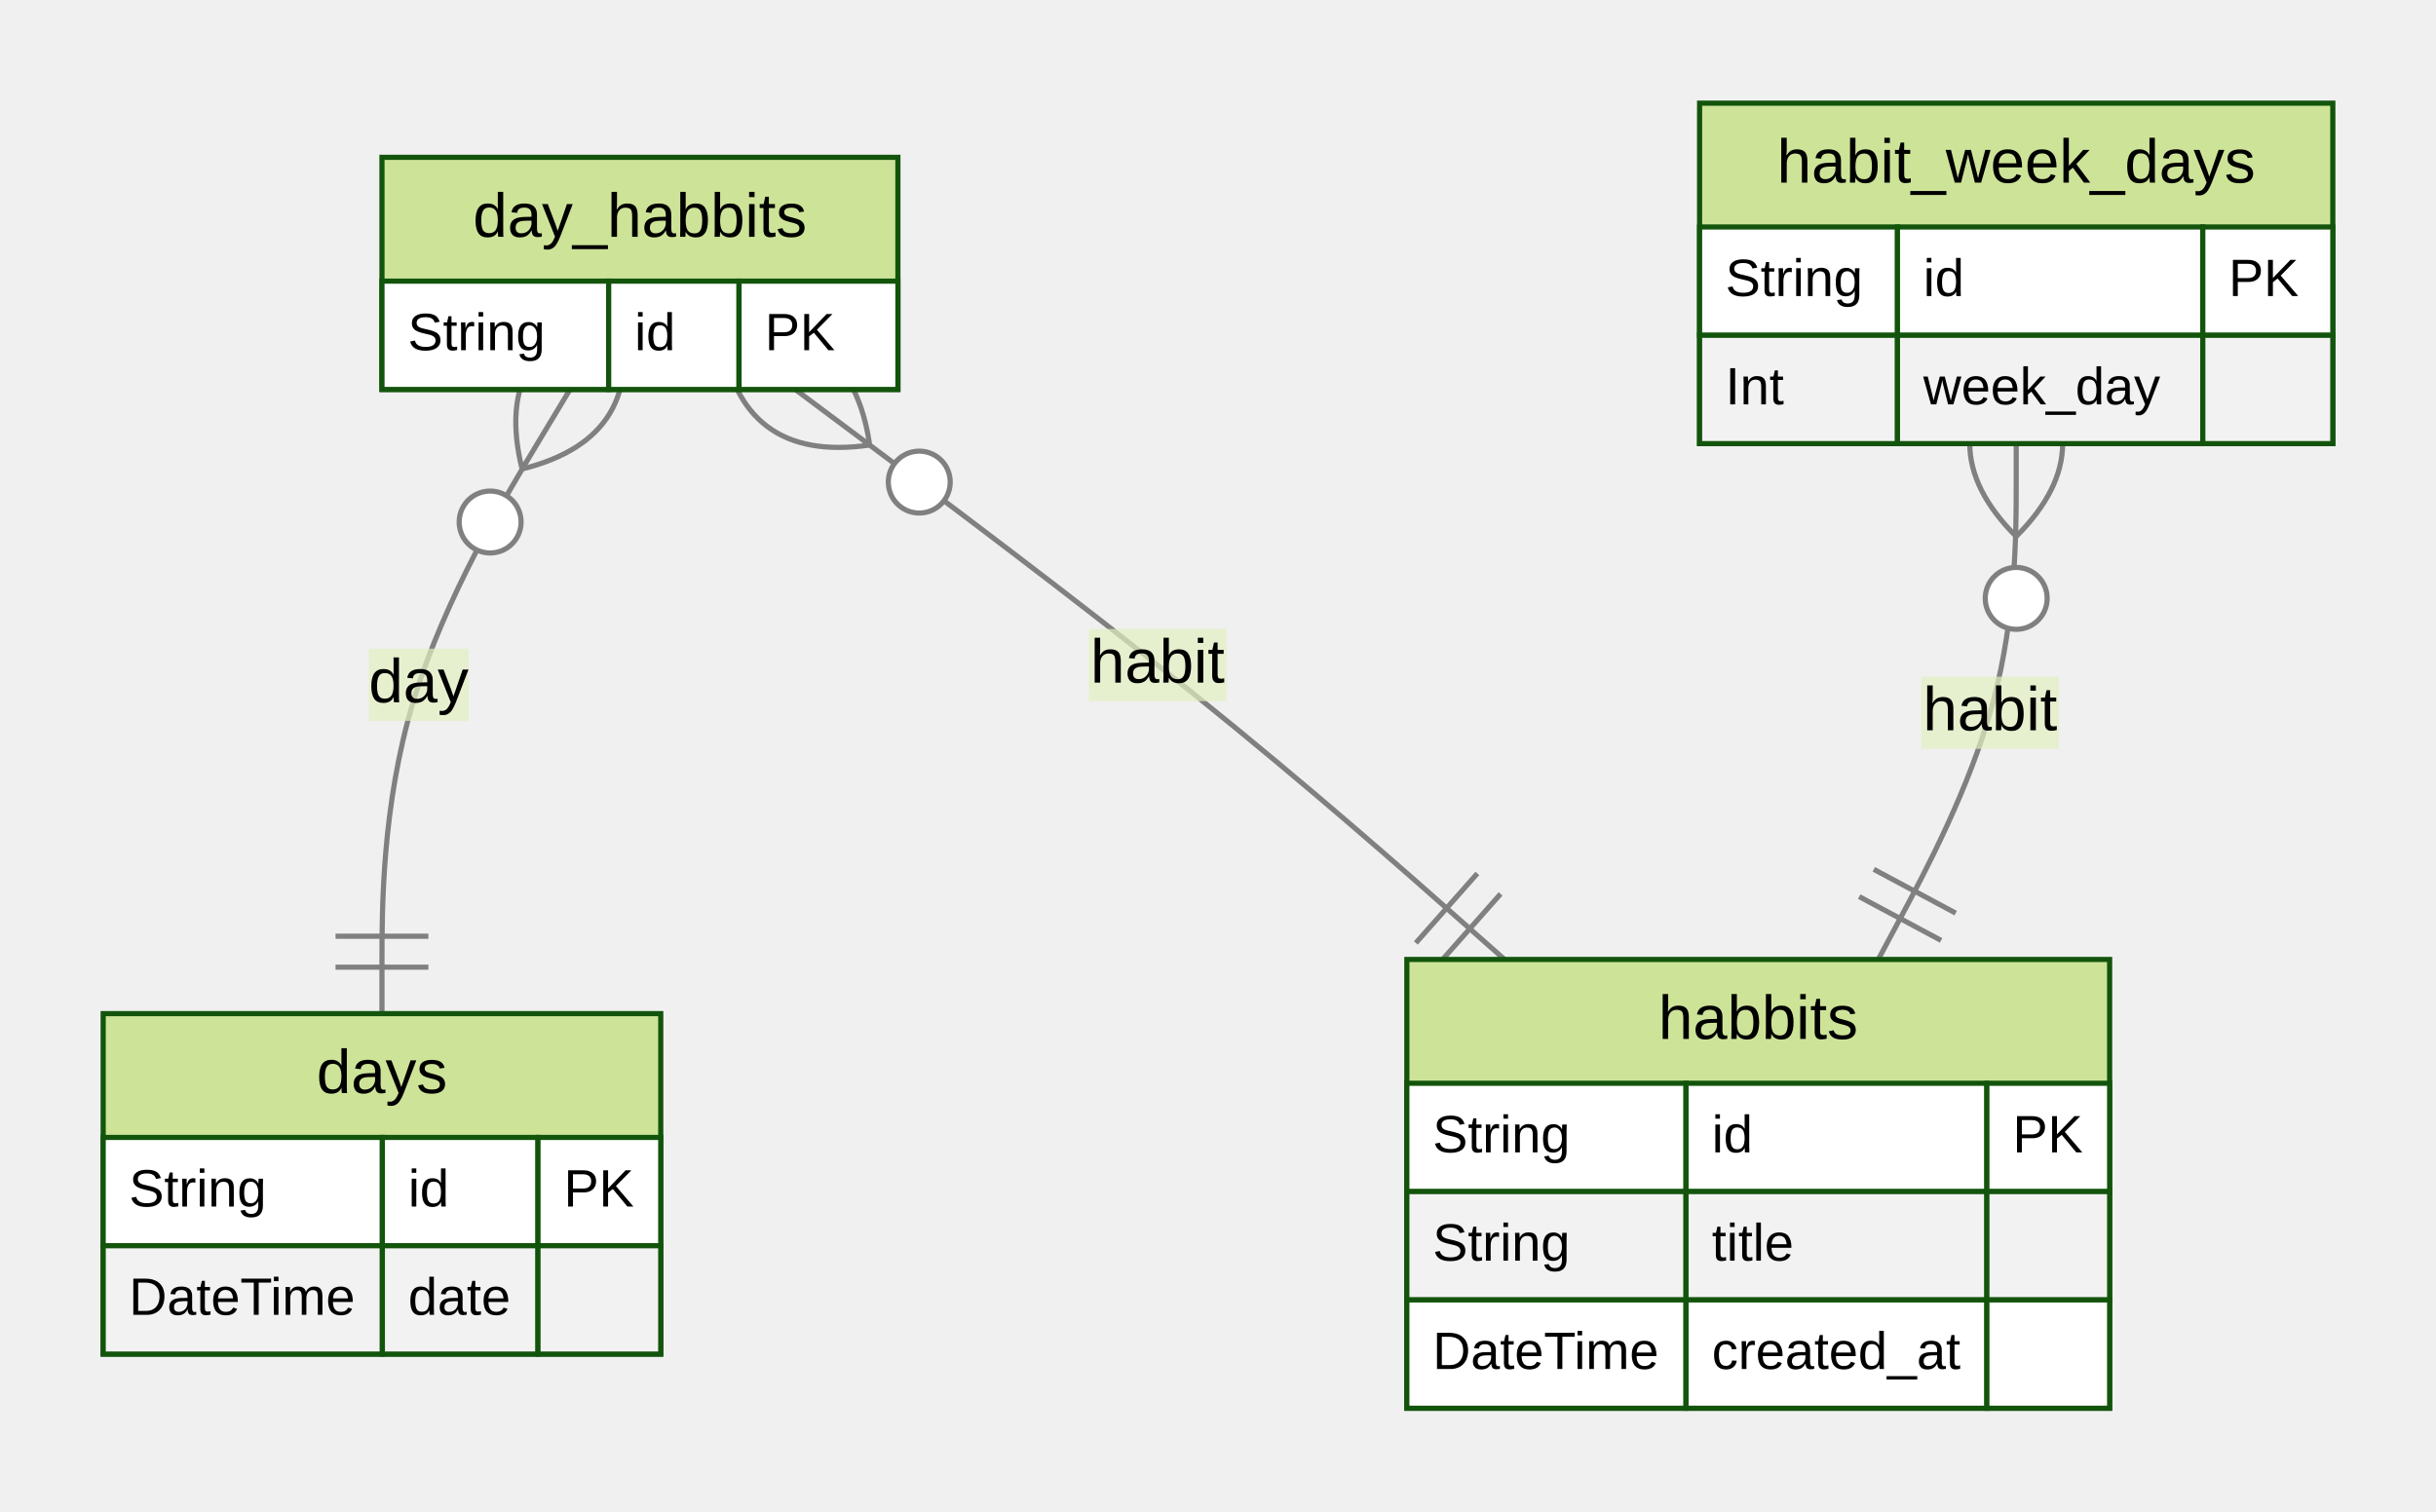
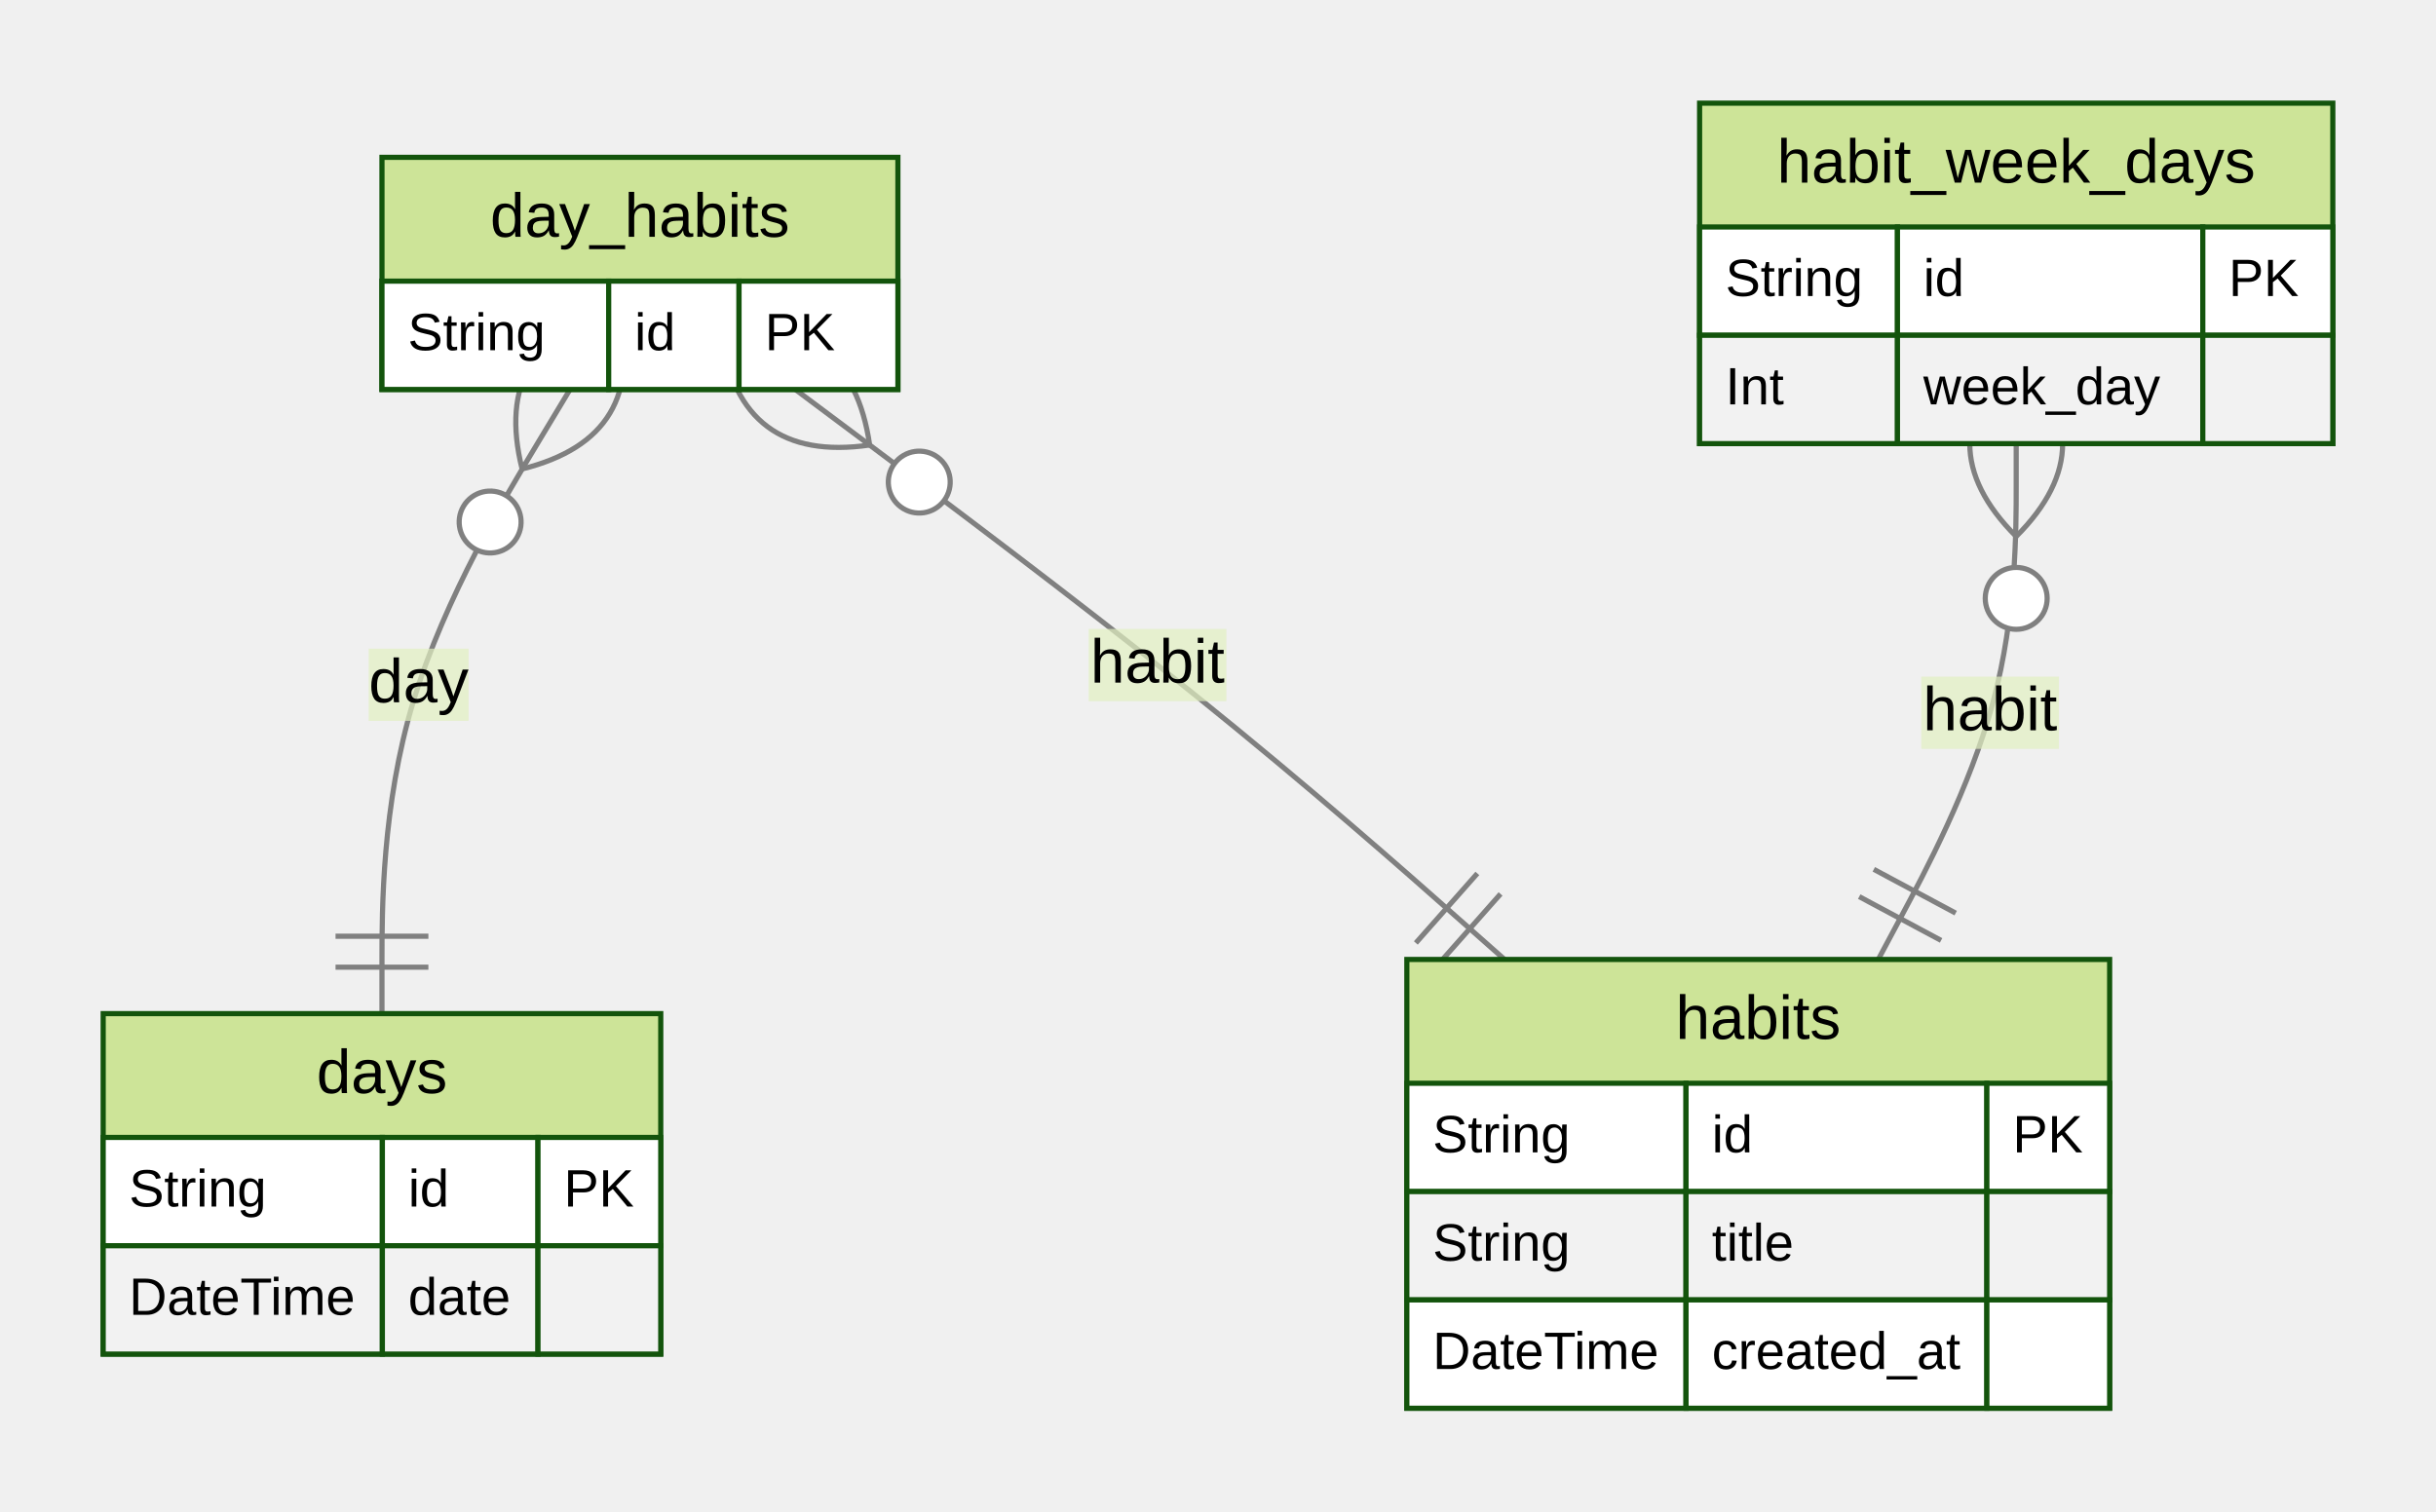
<svg xmlns="http://www.w3.org/2000/svg" aria-roledescription="er" viewBox="0 0 472.158 293" style="max-width: 472.158px; background-color: white;" width="100%" id="mermaid-0">
  <style>#mermaid-0{font-family:"trebuchet ms",verdana,arial,sans-serif;font-size:16px;fill:#000000;}#mermaid-0 .error-icon{fill:#552222;}#mermaid-0 .error-text{fill:#552222;stroke:#552222;}#mermaid-0 .edge-thickness-normal{stroke-width:2px;}#mermaid-0 .edge-thickness-thick{stroke-width:3.5px;}#mermaid-0 .edge-pattern-solid{stroke-dasharray:0;}#mermaid-0 .edge-pattern-dashed{stroke-dasharray:3;}#mermaid-0 .edge-pattern-dotted{stroke-dasharray:2;}#mermaid-0 .marker{fill:#000000;stroke:#000000;}#mermaid-0 .marker.cross{stroke:#000000;}#mermaid-0 svg{font-family:"trebuchet ms",verdana,arial,sans-serif;font-size:16px;}#mermaid-0 .entityBox{fill:#cde498;stroke:#13540c;}#mermaid-0 .attributeBoxOdd{fill:#ffffff;stroke:#13540c;}#mermaid-0 .attributeBoxEven{fill:#f2f2f2;stroke:#13540c;}#mermaid-0 .relationshipLabelBox{fill:hsl(78.158, 58.462%, 84.51%);opacity:0.7;background-color:hsl(78.158, 58.462%, 84.51%);}#mermaid-0 .relationshipLabelBox rect{opacity:0.5;}#mermaid-0 .relationshipLine{stroke:#000000;}#mermaid-0 .entityTitleText{text-anchor:middle;font-size:18px;fill:#000000;}#mermaid-0 :root{--mermaid-font-family:"trebuchet ms",verdana,arial,sans-serif;}</style>
  <g />
  <defs>
    <marker orient="auto" markerHeight="18" markerWidth="18" refY="9" refX="0" id="ONLY_ONE_START">
      <path d="M9,0 L9,18 M15,0 L15,18" fill="none" stroke="gray" />
    </marker>
  </defs>
  <defs>
    <marker orient="auto" markerHeight="18" markerWidth="18" refY="9" refX="18" id="ONLY_ONE_END">
      <path d="M3,0 L3,18 M9,0 L9,18" fill="none" stroke="gray" />
    </marker>
  </defs>
  <defs>
    <marker orient="auto" markerHeight="18" markerWidth="30" refY="9" refX="0" id="ZERO_OR_ONE_START">
      <circle r="6" cy="9" cx="21" fill="white" stroke="gray" />
      <path d="M9,0 L9,18" fill="none" stroke="gray" />
    </marker>
  </defs>
  <defs>
    <marker orient="auto" markerHeight="18" markerWidth="30" refY="9" refX="30" id="ZERO_OR_ONE_END">
      <circle r="6" cy="9" cx="9" fill="white" stroke="gray" />
      <path d="M21,0 L21,18" fill="none" stroke="gray" />
    </marker>
  </defs>
  <defs>
    <marker orient="auto" markerHeight="36" markerWidth="45" refY="18" refX="18" id="ONE_OR_MORE_START">
      <path d="M0,18 Q 18,0 36,18 Q 18,36 0,18 M42,9 L42,27" fill="none" stroke="gray" />
    </marker>
  </defs>
  <defs>
    <marker orient="auto" markerHeight="36" markerWidth="45" refY="18" refX="27" id="ONE_OR_MORE_END">
      <path d="M3,9 L3,27 M9,18 Q27,0 45,18 Q27,36 9,18" fill="none" stroke="gray" />
    </marker>
  </defs>
  <defs>
    <marker orient="auto" markerHeight="36" markerWidth="57" refY="18" refX="18" id="ZERO_OR_MORE_START">
      <circle r="6" cy="18" cx="48" fill="white" stroke="gray" />
      <path d="M0,18 Q18,0 36,18 Q18,36 0,18" fill="none" stroke="gray" />
    </marker>
  </defs>
  <defs>
    <marker orient="auto" markerHeight="36" markerWidth="57" refY="18" refX="39" id="ZERO_OR_MORE_END">
      <circle r="6" cy="18" cx="9" fill="white" stroke="gray" />
      <path d="M21,18 Q39,0 57,18 Q39,36 21,18" fill="none" stroke="gray" />
    </marker>
  </defs>
  <path style="stroke: gray; fill: none;" marker-start="url(#ZERO_OR_MORE_START)" marker-end="url(#ONLY_ONE_END)" d="M110.481,75.5L104.407,85.583C98.332,95.667,86.184,115.833,80.109,136C74.035,156.167,74.035,176.333,74.035,186.417L74.035,196.5" class="er relationshipLine" />
  <path style="stroke: gray; fill: none;" marker-start="url(#ZERO_OR_MORE_START)" marker-end="url(#ONLY_ONE_END)" d="M154.145,75.5L167.639,85.583C181.133,95.667,208.12,115.833,231.033,134.25C253.946,152.667,272.784,169.333,282.204,177.667L291.623,186" class="er relationshipLine" />
  <path style="stroke: gray; fill: none;" marker-start="url(#ZERO_OR_MORE_START)" marker-end="url(#ONLY_ONE_END)" d="M390.791,86L390.791,94.333C390.791,102.667,390.791,119.333,386.335,136C381.878,152.667,372.966,169.333,368.509,177.667L364.053,186" class="er relationshipLine" />
-   <g transform="translate(272.6813,186 )" id="entity-habbits-476c1f5c-9daa-4b93-9d1f-fb1cb3338ba0">
+   <g transform="translate(272.6813,186 )" id="entity-habits-b84cc16b-a2b3-4289-befe-6379f9a09e3f">
    <rect height="87" width="136.22" y="0" x="0" class="er entityBox" />
-     <text style="dominant-baseline: middle; text-anchor: middle; font-size: 12px;" transform="translate(68.1098,12)" y="0" x="0" id="text-entity-habbits-476c1f5c-9daa-4b93-9d1f-fb1cb3338ba0" class="er entityLabel">habbits</text>
+     <text style="dominant-baseline: middle; text-anchor: middle; font-size: 12px;" transform="translate(68.1098,12)" y="0" x="0" id="text-entity-habits-b84cc16b-a2b3-4289-befe-6379f9a09e3f" class="er entityLabel">habits</text>
    <rect height="21" width="54.113" y="24" x="0" class="er attributeBoxOdd" />
-     <text style="dominant-baseline: middle; font-size: 10.2px;" transform="translate(5,34.5)" y="0" x="0" id="text-entity-habbits-476c1f5c-9daa-4b93-9d1f-fb1cb3338ba0-attr-1-type" class="er entityLabel">String</text>
+     <text style="dominant-baseline: middle; font-size: 10.2px;" transform="translate(5,34.5)" y="0" x="0" id="text-entity-habits-b84cc16b-a2b3-4289-befe-6379f9a09e3f-attr-1-type" class="er entityLabel">String</text>
    <rect height="21" width="58.311" y="24" x="54.113" class="er attributeBoxOdd" />
-     <text style="dominant-baseline: middle; font-size: 10.2px;" transform="translate(59.11313,34.5)" y="0" x="0" id="text-entity-habbits-476c1f5c-9daa-4b93-9d1f-fb1cb3338ba0-attr-1-name" class="er entityLabel">id</text>
+     <text style="dominant-baseline: middle; font-size: 10.2px;" transform="translate(59.11313,34.5)" y="0" x="0" id="text-entity-habits-b84cc16b-a2b3-4289-befe-6379f9a09e3f-attr-1-name" class="er entityLabel">id</text>
    <rect height="21" width="23.795" y="24" x="112.425" class="er attributeBoxOdd" />
-     <text style="dominant-baseline: middle; font-size: 10.2px;" transform="translate(117.4246,34.5)" y="0" x="0" id="text-entity-habbits-476c1f5c-9daa-4b93-9d1f-fb1cb3338ba0-attr-1-key" class="er entityLabel">PK</text>
+     <text style="dominant-baseline: middle; font-size: 10.2px;" transform="translate(117.4246,34.5)" y="0" x="0" id="text-entity-habits-b84cc16b-a2b3-4289-befe-6379f9a09e3f-attr-1-key" class="er entityLabel">PK</text>
    <rect height="21" width="54.113" y="45" x="0" class="er attributeBoxEven" />
-     <text style="dominant-baseline: middle; font-size: 10.2px;" transform="translate(5,55.5)" y="0" x="0" id="text-entity-habbits-476c1f5c-9daa-4b93-9d1f-fb1cb3338ba0-attr-2-type" class="er entityLabel">String</text>
+     <text style="dominant-baseline: middle; font-size: 10.2px;" transform="translate(5,55.5)" y="0" x="0" id="text-entity-habits-b84cc16b-a2b3-4289-befe-6379f9a09e3f-attr-2-type" class="er entityLabel">String</text>
    <rect height="21" width="58.311" y="45" x="54.113" class="er attributeBoxEven" />
-     <text style="dominant-baseline: middle; font-size: 10.2px;" transform="translate(59.11313,55.5)" y="0" x="0" id="text-entity-habbits-476c1f5c-9daa-4b93-9d1f-fb1cb3338ba0-attr-2-name" class="er entityLabel">title</text>
+     <text style="dominant-baseline: middle; font-size: 10.2px;" transform="translate(59.11313,55.5)" y="0" x="0" id="text-entity-habits-b84cc16b-a2b3-4289-befe-6379f9a09e3f-attr-2-name" class="er entityLabel">title</text>
    <rect height="21" width="23.795" y="45" x="112.425" class="er attributeBoxEven" />
-     <text style="dominant-baseline: middle; font-size: 10.2px;" transform="translate(117.4246,55.5)" y="0" x="0" id="text-entity-habbits-476c1f5c-9daa-4b93-9d1f-fb1cb3338ba0-attr-2-key" class="er entityLabel" />
+     <text style="dominant-baseline: middle; font-size: 10.2px;" transform="translate(117.4246,55.5)" y="0" x="0" id="text-entity-habits-b84cc16b-a2b3-4289-befe-6379f9a09e3f-attr-2-key" class="er entityLabel" />
    <rect height="21" width="54.113" y="66" x="0" class="er attributeBoxOdd" />
-     <text style="dominant-baseline: middle; font-size: 10.2px;" transform="translate(5,76.5)" y="0" x="0" id="text-entity-habbits-476c1f5c-9daa-4b93-9d1f-fb1cb3338ba0-attr-3-type" class="er entityLabel">DateTime</text>
+     <text style="dominant-baseline: middle; font-size: 10.2px;" transform="translate(5,76.5)" y="0" x="0" id="text-entity-habits-b84cc16b-a2b3-4289-befe-6379f9a09e3f-attr-3-type" class="er entityLabel">DateTime</text>
    <rect height="21" width="58.311" y="66" x="54.113" class="er attributeBoxOdd" />
-     <text style="dominant-baseline: middle; font-size: 10.2px;" transform="translate(59.11313,76.5)" y="0" x="0" id="text-entity-habbits-476c1f5c-9daa-4b93-9d1f-fb1cb3338ba0-attr-3-name" class="er entityLabel">created_at</text>
+     <text style="dominant-baseline: middle; font-size: 10.2px;" transform="translate(59.11313,76.5)" y="0" x="0" id="text-entity-habits-b84cc16b-a2b3-4289-befe-6379f9a09e3f-attr-3-name" class="er entityLabel">created_at</text>
    <rect height="21" width="23.795" y="66" x="112.425" class="er attributeBoxOdd" />
-     <text style="dominant-baseline: middle; font-size: 10.2px;" transform="translate(117.4246,76.5)" y="0" x="0" id="text-entity-habbits-476c1f5c-9daa-4b93-9d1f-fb1cb3338ba0-attr-3-key" class="er entityLabel" />
+     <text style="dominant-baseline: middle; font-size: 10.2px;" transform="translate(117.4246,76.5)" y="0" x="0" id="text-entity-habits-b84cc16b-a2b3-4289-befe-6379f9a09e3f-attr-3-key" class="er entityLabel" />
  </g>
-   <g transform="translate(20,196.5 )" id="entity-days-8c82b757-c696-44aa-b771-aae346ac4146">
+   <g transform="translate(20,196.5 )" id="entity-days-ab826432-3603-41db-8330-27113a3a9b4c">
    <rect height="66" width="108.07" y="0" x="0" class="er entityBox" />
-     <text style="dominant-baseline: middle; text-anchor: middle; font-size: 12px;" transform="translate(54.03506,12)" y="0" x="0" id="text-entity-days-8c82b757-c696-44aa-b771-aae346ac4146" class="er entityLabel">days</text>
+     <text style="dominant-baseline: middle; text-anchor: middle; font-size: 12px;" transform="translate(54.03506,12)" y="0" x="0" id="text-entity-days-ab826432-3603-41db-8330-27113a3a9b4c" class="er entityLabel">days</text>
    <rect height="21" width="54.113" y="24" x="0" class="er attributeBoxOdd" />
-     <text style="dominant-baseline: middle; font-size: 10.2px;" transform="translate(5,34.5)" y="0" x="0" id="text-entity-days-8c82b757-c696-44aa-b771-aae346ac4146-attr-1-type" class="er entityLabel">String</text>
+     <text style="dominant-baseline: middle; font-size: 10.2px;" transform="translate(5,34.5)" y="0" x="0" id="text-entity-days-ab826432-3603-41db-8330-27113a3a9b4c-attr-1-type" class="er entityLabel">String</text>
    <rect height="21" width="30.162" y="24" x="54.113" class="er attributeBoxOdd" />
-     <text style="dominant-baseline: middle; font-size: 10.2px;" transform="translate(59.11313,34.5)" y="0" x="0" id="text-entity-days-8c82b757-c696-44aa-b771-aae346ac4146-attr-1-name" class="er entityLabel">id</text>
+     <text style="dominant-baseline: middle; font-size: 10.2px;" transform="translate(59.11313,34.5)" y="0" x="0" id="text-entity-days-ab826432-3603-41db-8330-27113a3a9b4c-attr-1-name" class="er entityLabel">id</text>
    <rect height="21" width="23.795" y="24" x="84.275" class="er attributeBoxOdd" />
-     <text style="dominant-baseline: middle; font-size: 10.2px;" transform="translate(89.27515,34.5)" y="0" x="0" id="text-entity-days-8c82b757-c696-44aa-b771-aae346ac4146-attr-1-key" class="er entityLabel">PK</text>
+     <text style="dominant-baseline: middle; font-size: 10.2px;" transform="translate(89.27515,34.5)" y="0" x="0" id="text-entity-days-ab826432-3603-41db-8330-27113a3a9b4c-attr-1-key" class="er entityLabel">PK</text>
    <rect height="21" width="54.113" y="45" x="0" class="er attributeBoxEven" />
-     <text style="dominant-baseline: middle; font-size: 10.2px;" transform="translate(5,55.5)" y="0" x="0" id="text-entity-days-8c82b757-c696-44aa-b771-aae346ac4146-attr-2-type" class="er entityLabel">DateTime</text>
+     <text style="dominant-baseline: middle; font-size: 10.2px;" transform="translate(5,55.5)" y="0" x="0" id="text-entity-days-ab826432-3603-41db-8330-27113a3a9b4c-attr-2-type" class="er entityLabel">DateTime</text>
    <rect height="21" width="30.162" y="45" x="54.113" class="er attributeBoxEven" />
-     <text style="dominant-baseline: middle; font-size: 10.2px;" transform="translate(59.11313,55.5)" y="0" x="0" id="text-entity-days-8c82b757-c696-44aa-b771-aae346ac4146-attr-2-name" class="er entityLabel">date</text>
+     <text style="dominant-baseline: middle; font-size: 10.2px;" transform="translate(59.11313,55.5)" y="0" x="0" id="text-entity-days-ab826432-3603-41db-8330-27113a3a9b4c-attr-2-name" class="er entityLabel">date</text>
    <rect height="21" width="23.795" y="45" x="84.275" class="er attributeBoxEven" />
-     <text style="dominant-baseline: middle; font-size: 10.2px;" transform="translate(89.27515,55.5)" y="0" x="0" id="text-entity-days-8c82b757-c696-44aa-b771-aae346ac4146-attr-2-key" class="er entityLabel" />
+     <text style="dominant-baseline: middle; font-size: 10.2px;" transform="translate(89.27515,55.5)" y="0" x="0" id="text-entity-days-ab826432-3603-41db-8330-27113a3a9b4c-attr-2-key" class="er entityLabel" />
  </g>
-   <g transform="translate(74.03506,30.5 )" id="entity-dayhabbits-9c8f0a01-dd55-4d3a-9cf7-df75c025d306">
+   <g transform="translate(74.03506,30.5 )" id="entity-dayhabits-66b79d96-1242-463f-841e-f1322870e2fa">
    <rect height="45" width="100" y="0" x="0" class="er entityBox" />
-     <text style="dominant-baseline: middle; text-anchor: middle; font-size: 12px;" transform="translate(50,12)" y="0" x="0" id="text-entity-dayhabbits-9c8f0a01-dd55-4d3a-9cf7-df75c025d306" class="er entityLabel">day_habbits</text>
+     <text style="dominant-baseline: middle; text-anchor: middle; font-size: 12px;" transform="translate(50,12)" y="0" x="0" id="text-entity-dayhabits-66b79d96-1242-463f-841e-f1322870e2fa" class="er entityLabel">day_habits</text>
    <rect height="21" width="43.945" y="24" x="0" class="er attributeBoxOdd" />
-     <text style="dominant-baseline: middle; font-size: 10.2px;" transform="translate(5,34.5)" y="0" x="0" id="text-entity-dayhabbits-9c8f0a01-dd55-4d3a-9cf7-df75c025d306-attr-1-type" class="er entityLabel">String</text>
+     <text style="dominant-baseline: middle; font-size: 10.2px;" transform="translate(5,34.5)" y="0" x="0" id="text-entity-dayhabits-66b79d96-1242-463f-841e-f1322870e2fa-attr-1-type" class="er entityLabel">String</text>
    <rect height="21" width="25.262" y="24" x="43.945" class="er attributeBoxOdd" />
-     <text style="dominant-baseline: middle; font-size: 10.2px;" transform="translate(48.94526,34.5)" y="0" x="0" id="text-entity-dayhabbits-9c8f0a01-dd55-4d3a-9cf7-df75c025d306-attr-1-name" class="er entityLabel">id</text>
+     <text style="dominant-baseline: middle; font-size: 10.2px;" transform="translate(48.94526,34.5)" y="0" x="0" id="text-entity-dayhabits-66b79d96-1242-463f-841e-f1322870e2fa-attr-1-name" class="er entityLabel">id</text>
    <rect height="21" width="30.793" y="24" x="69.207" class="er attributeBoxOdd" />
-     <text style="dominant-baseline: middle; font-size: 10.2px;" transform="translate(74.20681,34.5)" y="0" x="0" id="text-entity-dayhabbits-9c8f0a01-dd55-4d3a-9cf7-df75c025d306-attr-1-key" class="er entityLabel">PK</text>
+     <text style="dominant-baseline: middle; font-size: 10.2px;" transform="translate(74.20681,34.5)" y="0" x="0" id="text-entity-dayhabits-66b79d96-1242-463f-841e-f1322870e2fa-attr-1-key" class="er entityLabel">PK</text>
  </g>
-   <g transform="translate(329.4239,20 )" id="entity-habitweekdays-7f97a528-3250-486e-88c4-342757547574">
+   <g transform="translate(329.4239,20 )" id="entity-habitweekdays-1ced2dcf-e8dd-4d7a-8780-325af1822717">
    <rect height="66" width="122.734" y="0" x="0" class="er entityBox" />
-     <text style="dominant-baseline: middle; text-anchor: middle; font-size: 12px;" transform="translate(61.36719,12)" y="0" x="0" id="text-entity-habitweekdays-7f97a528-3250-486e-88c4-342757547574" class="er entityLabel">habit_week_days</text>
+     <text style="dominant-baseline: middle; text-anchor: middle; font-size: 12px;" transform="translate(61.36719,12)" y="0" x="0" id="text-entity-habitweekdays-1ced2dcf-e8dd-4d7a-8780-325af1822717" class="er entityLabel">habit_week_days</text>
    <rect height="21" width="38.351" y="24" x="0" class="er attributeBoxOdd" />
-     <text style="dominant-baseline: middle; font-size: 10.2px;" transform="translate(5,34.5)" y="0" x="0" id="text-entity-habitweekdays-7f97a528-3250-486e-88c4-342757547574-attr-1-type" class="er entityLabel">String</text>
+     <text style="dominant-baseline: middle; font-size: 10.2px;" transform="translate(5,34.5)" y="0" x="0" id="text-entity-habitweekdays-1ced2dcf-e8dd-4d7a-8780-325af1822717-attr-1-type" class="er entityLabel">String</text>
    <rect height="21" width="59.184" y="24" x="38.351" class="er attributeBoxOdd" />
-     <text style="dominant-baseline: middle; font-size: 10.2px;" transform="translate(43.35122,34.5)" y="0" x="0" id="text-entity-habitweekdays-7f97a528-3250-486e-88c4-342757547574-attr-1-name" class="er entityLabel">id</text>
+     <text style="dominant-baseline: middle; font-size: 10.2px;" transform="translate(43.35122,34.5)" y="0" x="0" id="text-entity-habitweekdays-1ced2dcf-e8dd-4d7a-8780-325af1822717-attr-1-name" class="er entityLabel">id</text>
    <rect height="21" width="25.199" y="24" x="97.535" class="er attributeBoxOdd" />
-     <text style="dominant-baseline: middle; font-size: 10.2px;" transform="translate(102.5352,34.5)" y="0" x="0" id="text-entity-habitweekdays-7f97a528-3250-486e-88c4-342757547574-attr-1-key" class="er entityLabel">PK</text>
+     <text style="dominant-baseline: middle; font-size: 10.2px;" transform="translate(102.5352,34.5)" y="0" x="0" id="text-entity-habitweekdays-1ced2dcf-e8dd-4d7a-8780-325af1822717-attr-1-key" class="er entityLabel">PK</text>
    <rect height="21" width="38.351" y="45" x="0" class="er attributeBoxEven" />
-     <text style="dominant-baseline: middle; font-size: 10.2px;" transform="translate(5,55.5)" y="0" x="0" id="text-entity-habitweekdays-7f97a528-3250-486e-88c4-342757547574-attr-2-type" class="er entityLabel">Int</text>
+     <text style="dominant-baseline: middle; font-size: 10.2px;" transform="translate(5,55.5)" y="0" x="0" id="text-entity-habitweekdays-1ced2dcf-e8dd-4d7a-8780-325af1822717-attr-2-type" class="er entityLabel">Int</text>
    <rect height="21" width="59.184" y="45" x="38.351" class="er attributeBoxEven" />
-     <text style="dominant-baseline: middle; font-size: 10.2px;" transform="translate(43.35122,55.5)" y="0" x="0" id="text-entity-habitweekdays-7f97a528-3250-486e-88c4-342757547574-attr-2-name" class="er entityLabel">week_day</text>
+     <text style="dominant-baseline: middle; font-size: 10.2px;" transform="translate(43.35122,55.5)" y="0" x="0" id="text-entity-habitweekdays-1ced2dcf-e8dd-4d7a-8780-325af1822717-attr-2-name" class="er entityLabel">week_day</text>
    <rect height="21" width="25.199" y="45" x="97.535" class="er attributeBoxEven" />
-     <text style="dominant-baseline: middle; font-size: 10.2px;" transform="translate(102.5352,55.5)" y="0" x="0" id="text-entity-habitweekdays-7f97a528-3250-486e-88c4-342757547574-attr-2-key" class="er entityLabel" />
+     <text style="dominant-baseline: middle; font-size: 10.2px;" transform="translate(102.5352,55.5)" y="0" x="0" id="text-entity-habitweekdays-1ced2dcf-e8dd-4d7a-8780-325af1822717-attr-2-key" class="er entityLabel" />
  </g>
  <rect height="14" width="19.359" y="125.746" x="71.461" class="er relationshipLabelBox" />
  <text style="text-anchor: middle; dominant-baseline: middle; font-size: 12px;" y="132.746" x="81.141" id="rel1" class="er relationshipLabel">day</text>
  <rect height="14" width="26.688" y="121.925" x="211.014" class="er relationshipLabelBox" />
  <text style="text-anchor: middle; dominant-baseline: middle; font-size: 12px;" y="128.925" x="224.358" id="rel2" class="er relationshipLabel">habit</text>
  <rect height="14" width="26.688" y="131.171" x="372.386" class="er relationshipLabelBox" />
  <text style="text-anchor: middle; dominant-baseline: middle; font-size: 12px;" y="138.171" x="385.73" id="rel3" class="er relationshipLabel">habit</text>
</svg>
